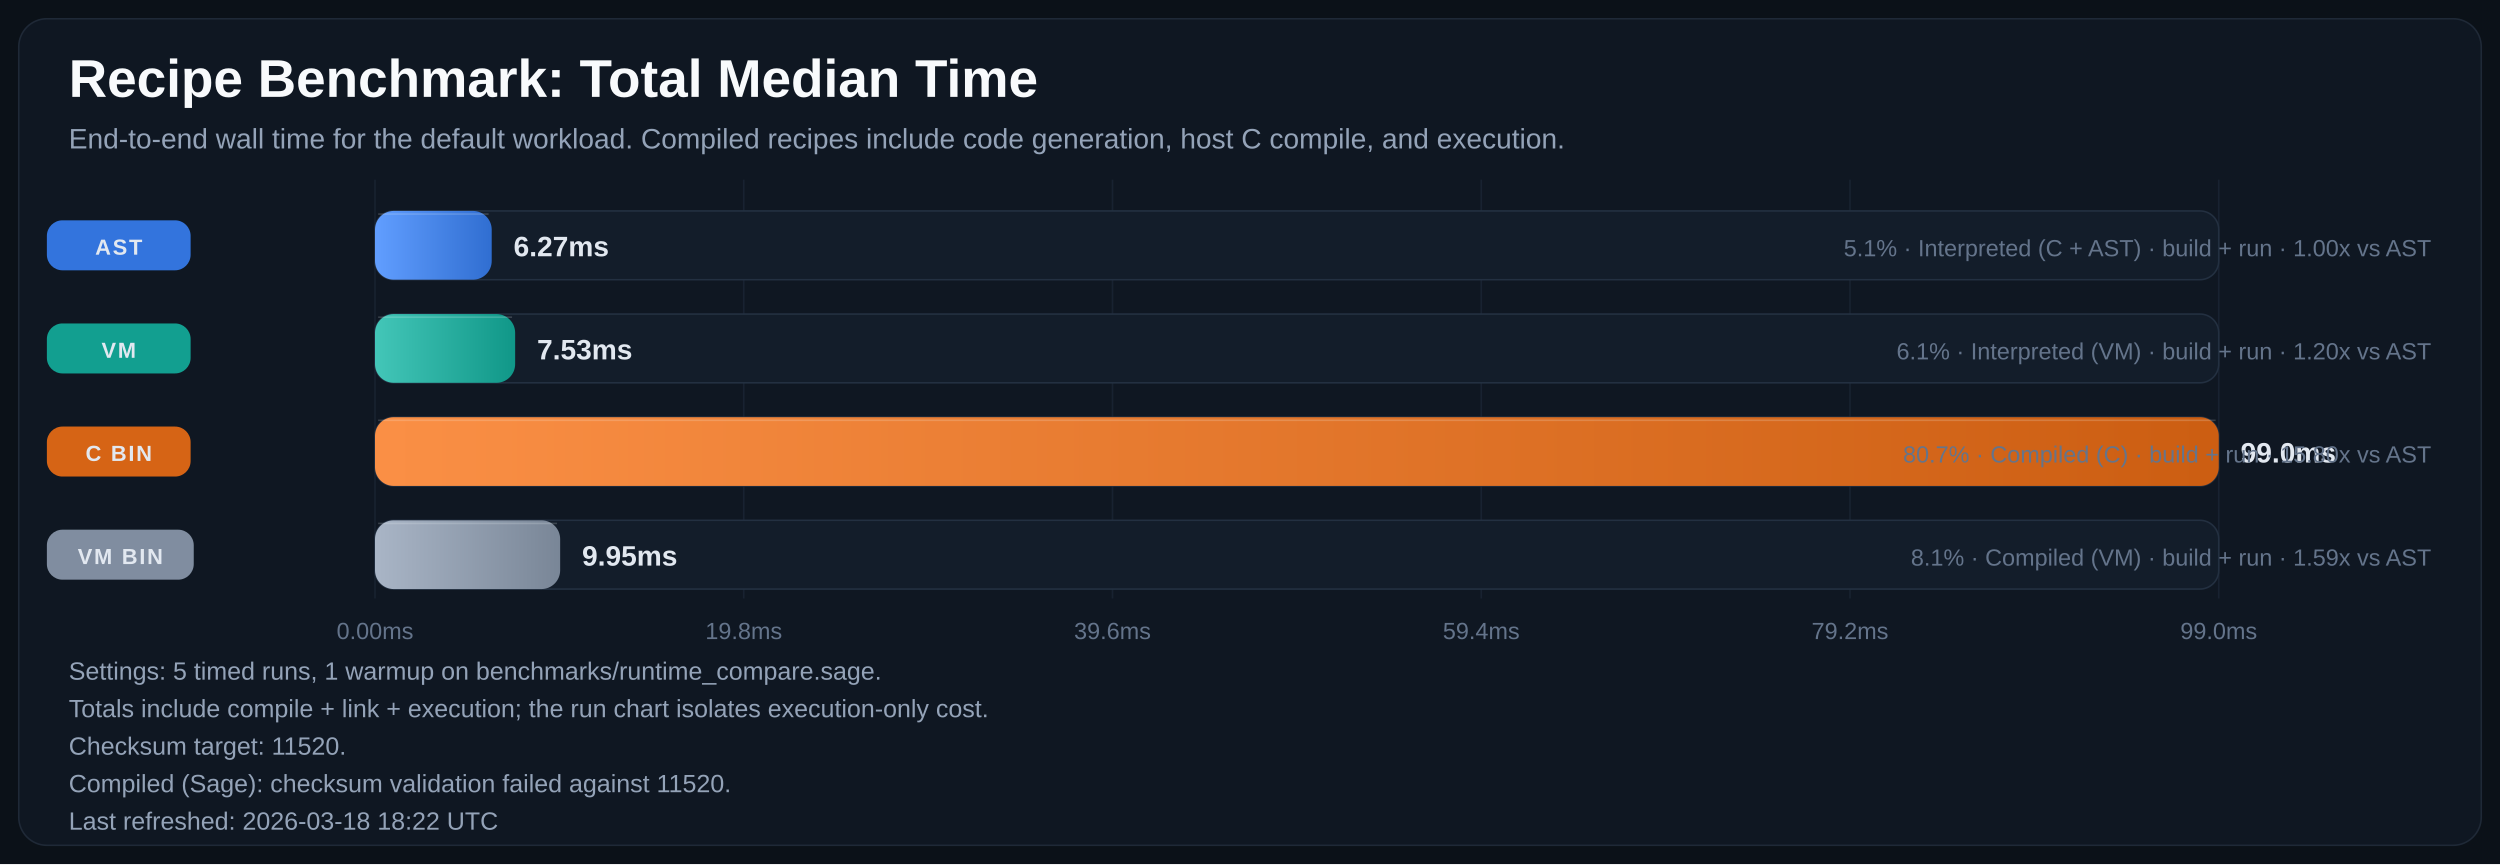
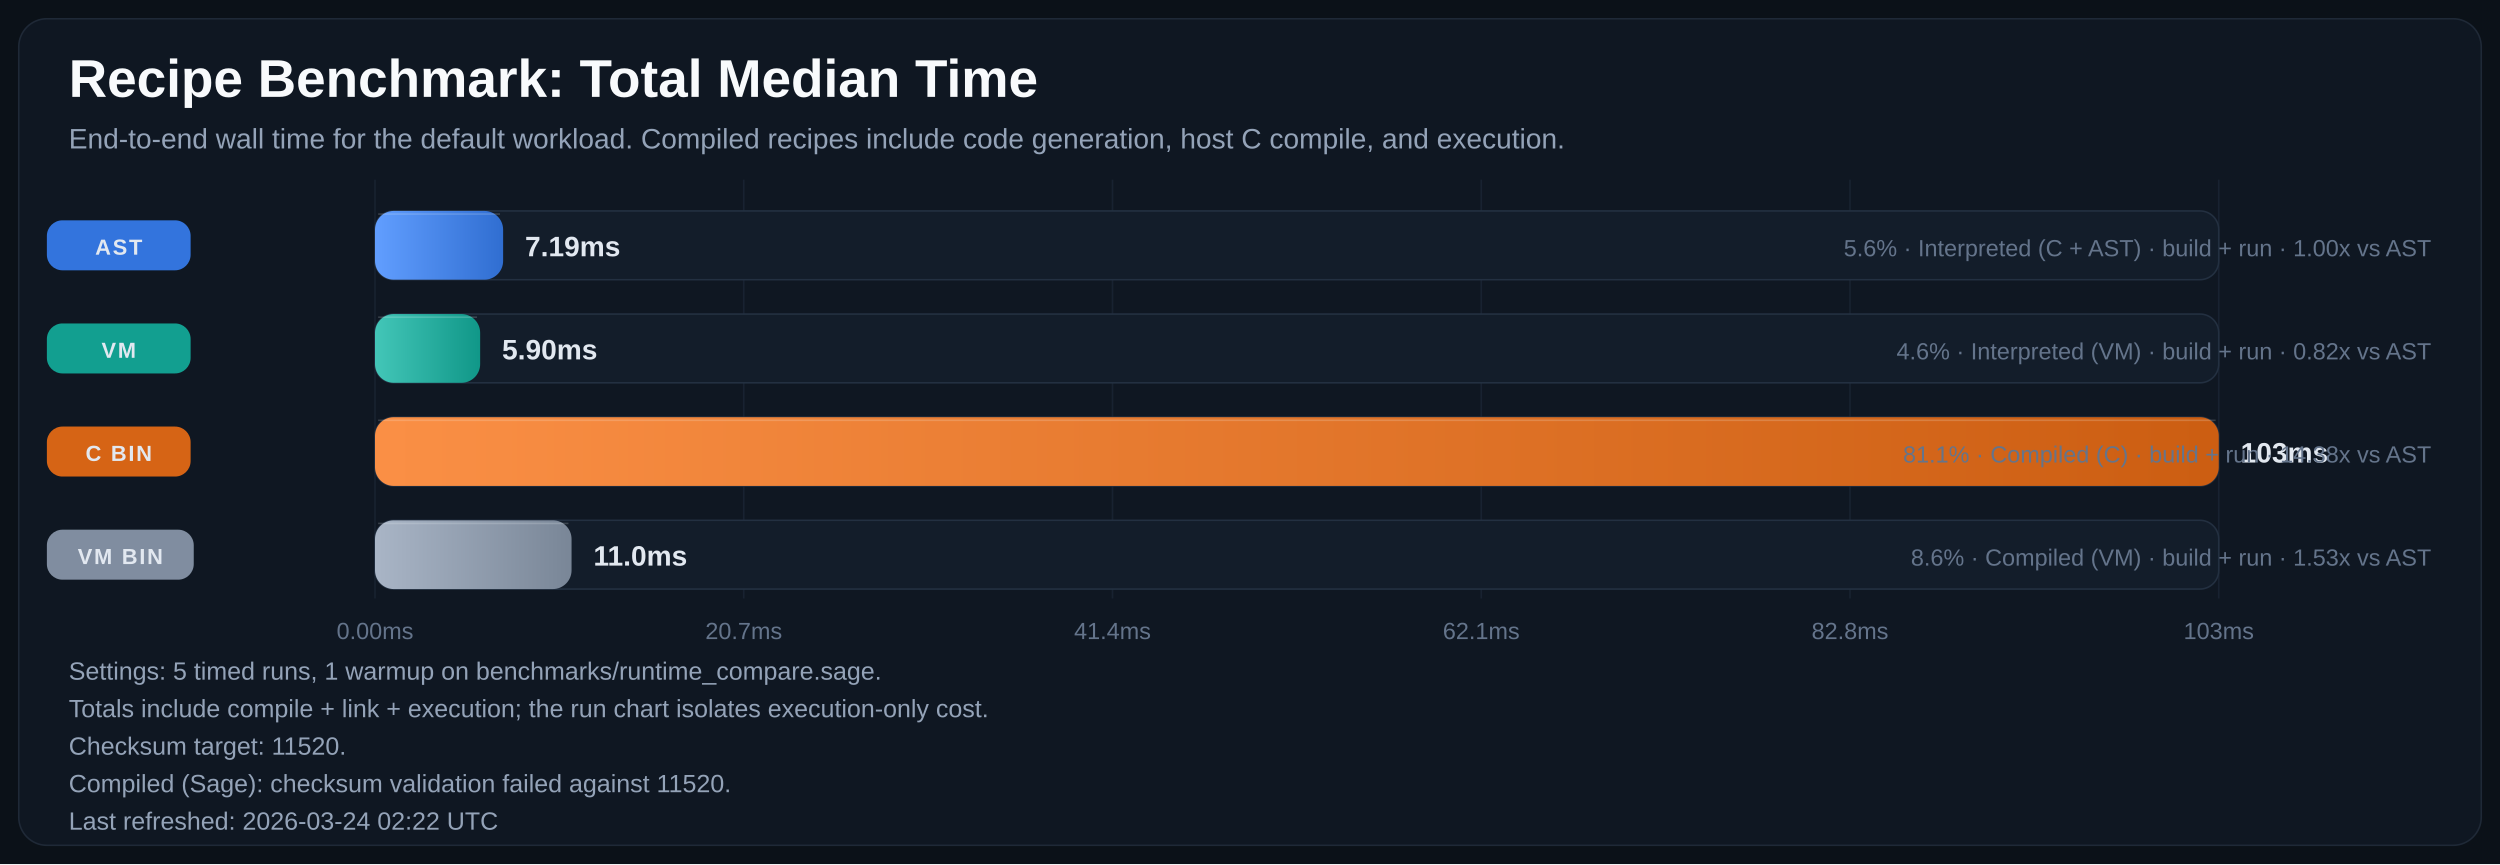
<svg xmlns="http://www.w3.org/2000/svg" width="1600" height="553" viewBox="0 0 1600 553" role="img" aria-labelledby="title desc">
  <defs>
    <linearGradient id="bar-gradient-0" x1="0%" y1="0%" x2="100%" y2="0%">
      <stop offset="0%" stop-color="#619EFF" />
      <stop offset="100%" stop-color="#306ED1" />
    </linearGradient>
    <linearGradient id="bar-gradient-1" x1="0%" y1="0%" x2="100%" y2="0%">
      <stop offset="0%" stop-color="#43C6B8" />
      <stop offset="100%" stop-color="#109788" />
    </linearGradient>
    <linearGradient id="bar-gradient-2" x1="0%" y1="0%" x2="100%" y2="0%">
      <stop offset="0%" stop-color="#FA8F45" />
      <stop offset="100%" stop-color="#CC5E12" />
    </linearGradient>
    <linearGradient id="bar-gradient-3" x1="0%" y1="0%" x2="100%" y2="0%">
      <stop offset="0%" stop-color="#A9B5C6" />
      <stop offset="100%" stop-color="#798697" />
    </linearGradient>
  </defs>
  <rect width="100%" height="100%" fill="#0B1118" />
  <rect x="12" y="12" width="1576" height="529" rx="18" fill="#0F1722" stroke="#1F2937" />
  <text x="44" y="62" fill="#F8FAFC" font-size="34" font-family="Segoe UI, Arial, sans-serif" font-weight="700">Recipe Benchmark: Total Median Time</text>
  <text x="44" y="95" fill="#94A3B8" font-size="18" font-family="Segoe UI, Arial, sans-serif">End-to-end wall time for the default workload. Compiled recipes include code generation, host C compile, and execution.</text>
  <line x1="240.0" y1="115" x2="240.0" y2="383" stroke="#182231" stroke-width="1" />
  <text x="240.0" y="409" text-anchor="middle" fill="#64748B" font-size="15" font-family="Segoe UI, Arial, sans-serif">0.00ms</text>
  <line x1="476.0" y1="115" x2="476.0" y2="383" stroke="#182231" stroke-width="1" />
-   <text x="476.0" y="409" text-anchor="middle" fill="#64748B" font-size="15" font-family="Segoe UI, Arial, sans-serif">19.8ms</text>
+   <text x="476.0" y="409" text-anchor="middle" fill="#64748B" font-size="15" font-family="Segoe UI, Arial, sans-serif">20.7ms</text>
  <line x1="712.0" y1="115" x2="712.0" y2="383" stroke="#182231" stroke-width="1" />
-   <text x="712.0" y="409" text-anchor="middle" fill="#64748B" font-size="15" font-family="Segoe UI, Arial, sans-serif">39.6ms</text>
+   <text x="712.0" y="409" text-anchor="middle" fill="#64748B" font-size="15" font-family="Segoe UI, Arial, sans-serif">41.4ms</text>
  <line x1="948.0" y1="115" x2="948.0" y2="383" stroke="#182231" stroke-width="1" />
-   <text x="948.0" y="409" text-anchor="middle" fill="#64748B" font-size="15" font-family="Segoe UI, Arial, sans-serif">59.4ms</text>
+   <text x="948.0" y="409" text-anchor="middle" fill="#64748B" font-size="15" font-family="Segoe UI, Arial, sans-serif">62.1ms</text>
  <line x1="1184.0" y1="115" x2="1184.0" y2="383" stroke="#182231" stroke-width="1" />
-   <text x="1184.0" y="409" text-anchor="middle" fill="#64748B" font-size="15" font-family="Segoe UI, Arial, sans-serif">79.2ms</text>
+   <text x="1184.0" y="409" text-anchor="middle" fill="#64748B" font-size="15" font-family="Segoe UI, Arial, sans-serif">82.8ms</text>
  <line x1="1420.0" y1="115" x2="1420.0" y2="383" stroke="#182231" stroke-width="1" />
-   <text x="1420.0" y="409" text-anchor="middle" fill="#64748B" font-size="15" font-family="Segoe UI, Arial, sans-serif">99.0ms</text>
+   <text x="1420.0" y="409" text-anchor="middle" fill="#64748B" font-size="15" font-family="Segoe UI, Arial, sans-serif">103ms</text>
  <rect x="30" y="141.0" width="92" height="32" rx="10" fill="#3479E6" opacity="0.95" />
  <text x="76.0" y="163.0" text-anchor="middle" fill="#E2E8F0" font-size="14" font-family="Segoe UI, Arial, sans-serif" font-weight="700" letter-spacing="1.1">AST</text>
  <rect x="240" y="135" width="1180" height="44" rx="12" fill="#131D2A" stroke="#233041" />
-   <rect x="240" y="135" width="74.7" height="44" rx="12" fill="url(#bar-gradient-0)" />
-   <line x1="242.0" y1="137.0" x2="312.7" y2="137.0" stroke="#F8FAFC" stroke-opacity="0.18" />
-   <text x="328.7" y="164.0" fill="#E2E8F0" font-size="18" font-family="Segoe UI, Arial, sans-serif" font-weight="700">6.27ms</text>
-   <text x="1556" y="164.0" text-anchor="end" fill="#64748B" font-size="15" font-family="Segoe UI, Arial, sans-serif">5.1% · Interpreted (C + AST) · build + run · 1.00x vs AST</text>
+   <rect x="240" y="135" width="82.0" height="44" rx="12" fill="url(#bar-gradient-0)" />
+   <line x1="242.0" y1="137.0" x2="320.0" y2="137.0" stroke="#F8FAFC" stroke-opacity="0.18" />
+   <text x="336.0" y="164.0" fill="#E2E8F0" font-size="18" font-family="Segoe UI, Arial, sans-serif" font-weight="700">7.19ms</text>
+   <text x="1556" y="164.0" text-anchor="end" fill="#64748B" font-size="15" font-family="Segoe UI, Arial, sans-serif">5.6% · Interpreted (C + AST) · build + run · 1.00x vs AST</text>
  <rect x="30" y="207.0" width="92" height="32" rx="10" fill="#12A695" opacity="0.95" />
  <text x="76.0" y="229.0" text-anchor="middle" fill="#E2E8F0" font-size="14" font-family="Segoe UI, Arial, sans-serif" font-weight="700" letter-spacing="1.1">VM</text>
  <rect x="240" y="201" width="1180" height="44" rx="12" fill="#131D2A" stroke="#233041" />
-   <rect x="240" y="201" width="89.7" height="44" rx="12" fill="url(#bar-gradient-1)" />
-   <line x1="242.0" y1="203.0" x2="327.7" y2="203.0" stroke="#F8FAFC" stroke-opacity="0.18" />
-   <text x="343.7" y="230.0" fill="#E2E8F0" font-size="18" font-family="Segoe UI, Arial, sans-serif" font-weight="700">7.53ms</text>
-   <text x="1556" y="230.0" text-anchor="end" fill="#64748B" font-size="15" font-family="Segoe UI, Arial, sans-serif">6.1% · Interpreted (VM) · build + run · 1.20x vs AST</text>
+   <rect x="240" y="201" width="67.3" height="44" rx="12" fill="url(#bar-gradient-1)" />
+   <line x1="242.0" y1="203.0" x2="305.3" y2="203.0" stroke="#F8FAFC" stroke-opacity="0.18" />
+   <text x="321.3" y="230.0" fill="#E2E8F0" font-size="18" font-family="Segoe UI, Arial, sans-serif" font-weight="700">5.90ms</text>
+   <text x="1556" y="230.0" text-anchor="end" fill="#64748B" font-size="15" font-family="Segoe UI, Arial, sans-serif">4.6% · Interpreted (VM) · build + run · 0.82x vs AST</text>
  <rect x="30" y="273.0" width="92" height="32" rx="10" fill="#E06814" opacity="0.95" />
  <text x="76.0" y="295.0" text-anchor="middle" fill="#E2E8F0" font-size="14" font-family="Segoe UI, Arial, sans-serif" font-weight="700" letter-spacing="1.1">C BIN</text>
  <rect x="240" y="267" width="1180" height="44" rx="12" fill="#131D2A" stroke="#233041" />
  <rect x="240" y="267" width="1180.0" height="44" rx="12" fill="url(#bar-gradient-2)" />
  <line x1="242.0" y1="269.0" x2="1418.0" y2="269.0" stroke="#F8FAFC" stroke-opacity="0.18" />
-   <text x="1434.0" y="296.0" fill="#E2E8F0" font-size="18" font-family="Segoe UI, Arial, sans-serif" font-weight="700">99.0ms</text>
-   <text x="1556" y="296.0" text-anchor="end" fill="#64748B" font-size="15" font-family="Segoe UI, Arial, sans-serif">80.7% · Compiled (C) · build + run · 15.80x vs AST</text>
+   <text x="1434.0" y="296.0" fill="#E2E8F0" font-size="18" font-family="Segoe UI, Arial, sans-serif" font-weight="700">103ms</text>
+   <text x="1556" y="296.0" text-anchor="end" fill="#64748B" font-size="15" font-family="Segoe UI, Arial, sans-serif">81.1% · Compiled (C) · build + run · 14.38x vs AST</text>
  <rect x="30" y="339.0" width="94" height="32" rx="10" fill="#8593A6" opacity="0.95" />
  <text x="77.0" y="361.0" text-anchor="middle" fill="#E2E8F0" font-size="14" font-family="Segoe UI, Arial, sans-serif" font-weight="700" letter-spacing="1.1">VM BIN</text>
  <rect x="240" y="333" width="1180" height="44" rx="12" fill="#131D2A" stroke="#233041" />
-   <rect x="240" y="333" width="118.5" height="44" rx="12" fill="url(#bar-gradient-3)" />
-   <line x1="242.0" y1="335.0" x2="356.5" y2="335.0" stroke="#F8FAFC" stroke-opacity="0.18" />
-   <text x="372.5" y="362.0" fill="#E2E8F0" font-size="18" font-family="Segoe UI, Arial, sans-serif" font-weight="700">9.95ms</text>
-   <text x="1556" y="362.0" text-anchor="end" fill="#64748B" font-size="15" font-family="Segoe UI, Arial, sans-serif">8.1% · Compiled (VM) · build + run · 1.59x vs AST</text>
+   <rect x="240" y="333" width="125.8" height="44" rx="12" fill="url(#bar-gradient-3)" />
+   <line x1="242.0" y1="335.0" x2="363.8" y2="335.0" stroke="#F8FAFC" stroke-opacity="0.18" />
+   <text x="379.8" y="362.0" fill="#E2E8F0" font-size="18" font-family="Segoe UI, Arial, sans-serif" font-weight="700">11.0ms</text>
+   <text x="1556" y="362.0" text-anchor="end" fill="#64748B" font-size="15" font-family="Segoe UI, Arial, sans-serif">8.6% · Compiled (VM) · build + run · 1.53x vs AST</text>
  <text x="44" y="435" fill="#94A3B8" font-size="16" font-family="Segoe UI, Arial, sans-serif">Settings: 5 timed runs, 1 warmup on benchmarks/runtime_compare.sage.</text>
  <text x="44" y="459" fill="#94A3B8" font-size="16" font-family="Segoe UI, Arial, sans-serif">Totals include compile + link + execution; the run chart isolates execution-only cost.</text>
  <text x="44" y="483" fill="#94A3B8" font-size="16" font-family="Segoe UI, Arial, sans-serif">Checksum target: 11520.</text>
  <text x="44" y="507" fill="#94A3B8" font-size="16" font-family="Segoe UI, Arial, sans-serif">Compiled (Sage): checksum validation failed against 11520.</text>
-   <text x="44" y="531" fill="#94A3B8" font-size="16" font-family="Segoe UI, Arial, sans-serif">Last refreshed: 2026-03-18 18:22 UTC</text>
+   <text x="44" y="531" fill="#94A3B8" font-size="16" font-family="Segoe UI, Arial, sans-serif">Last refreshed: 2026-03-24 02:22 UTC</text>
</svg>
